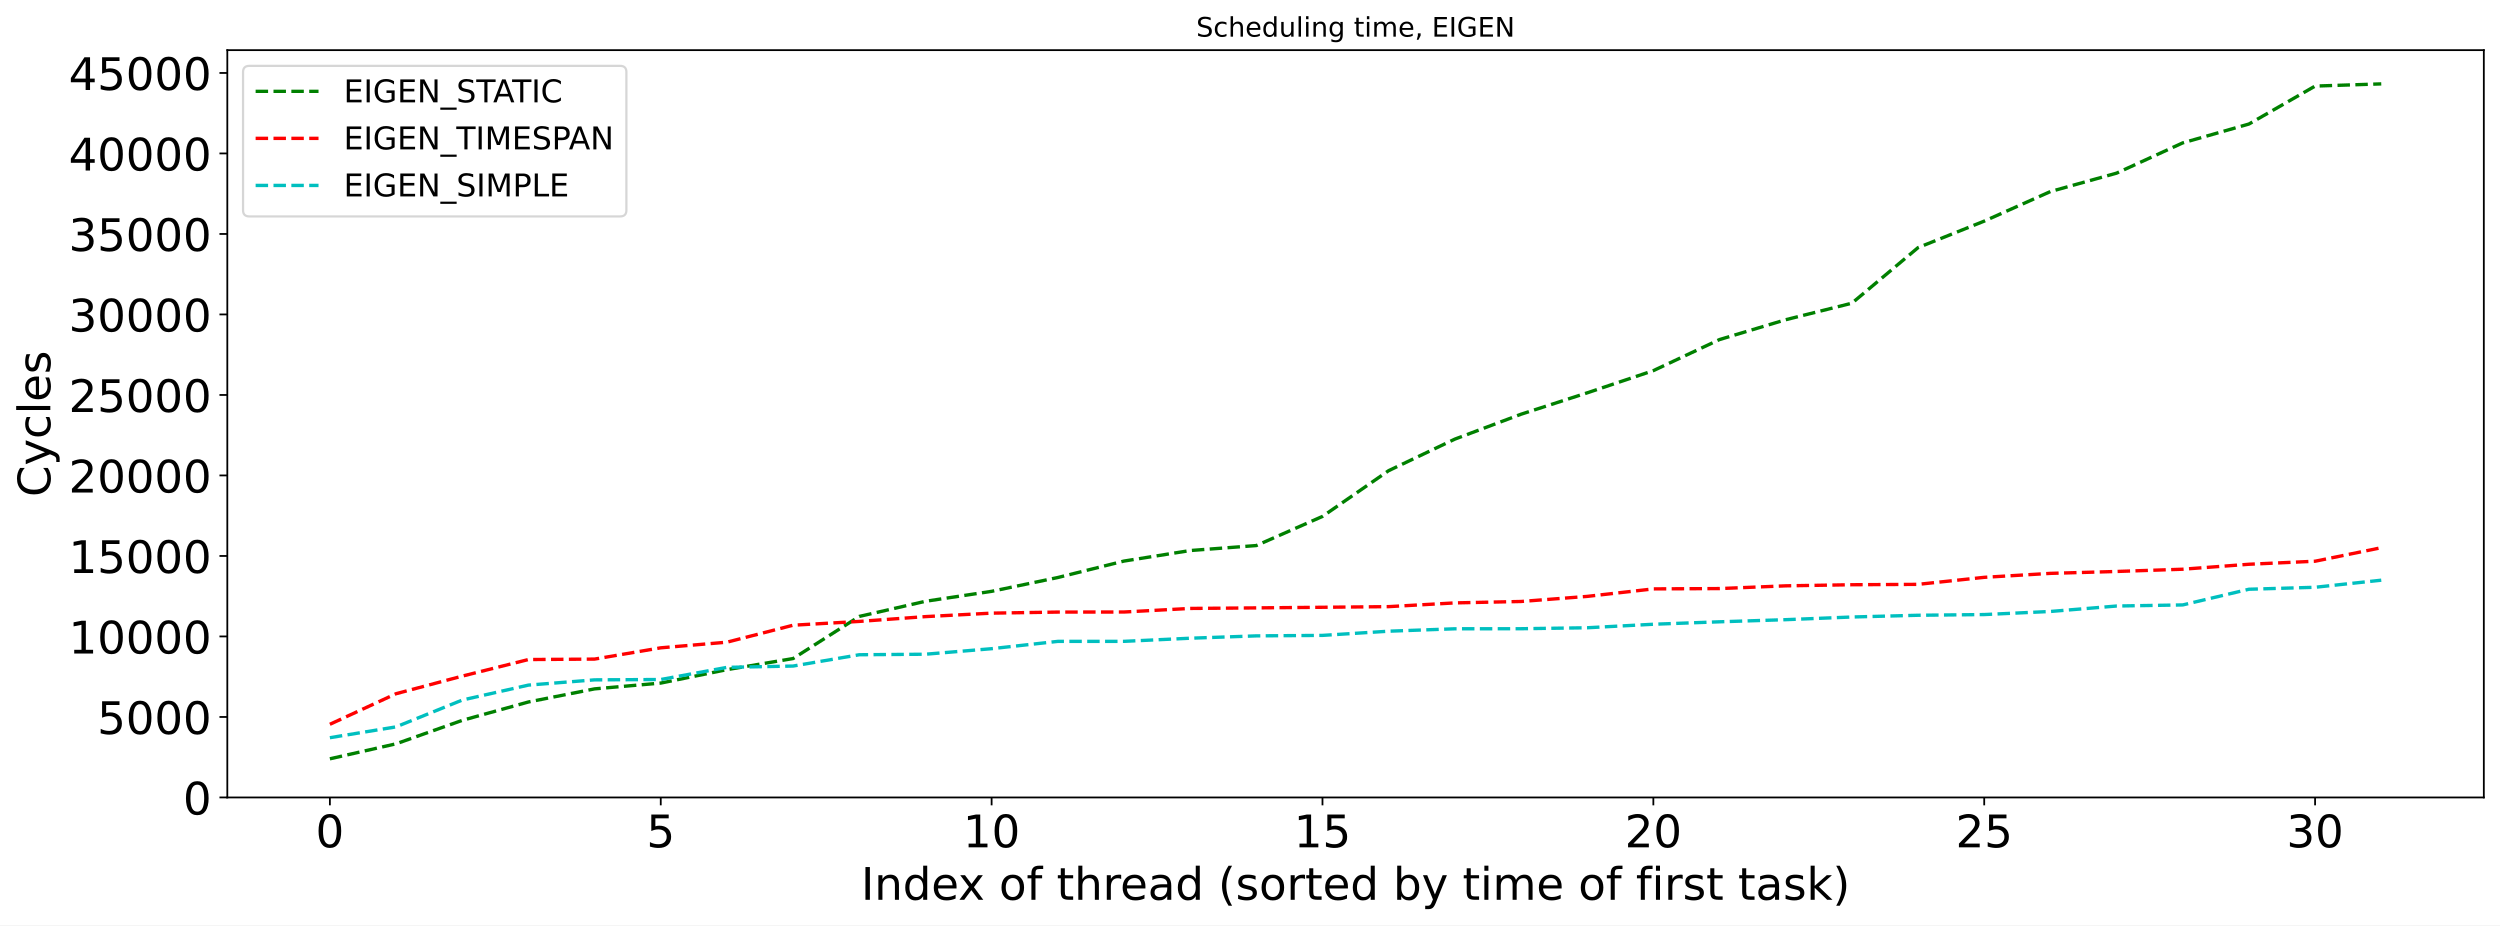
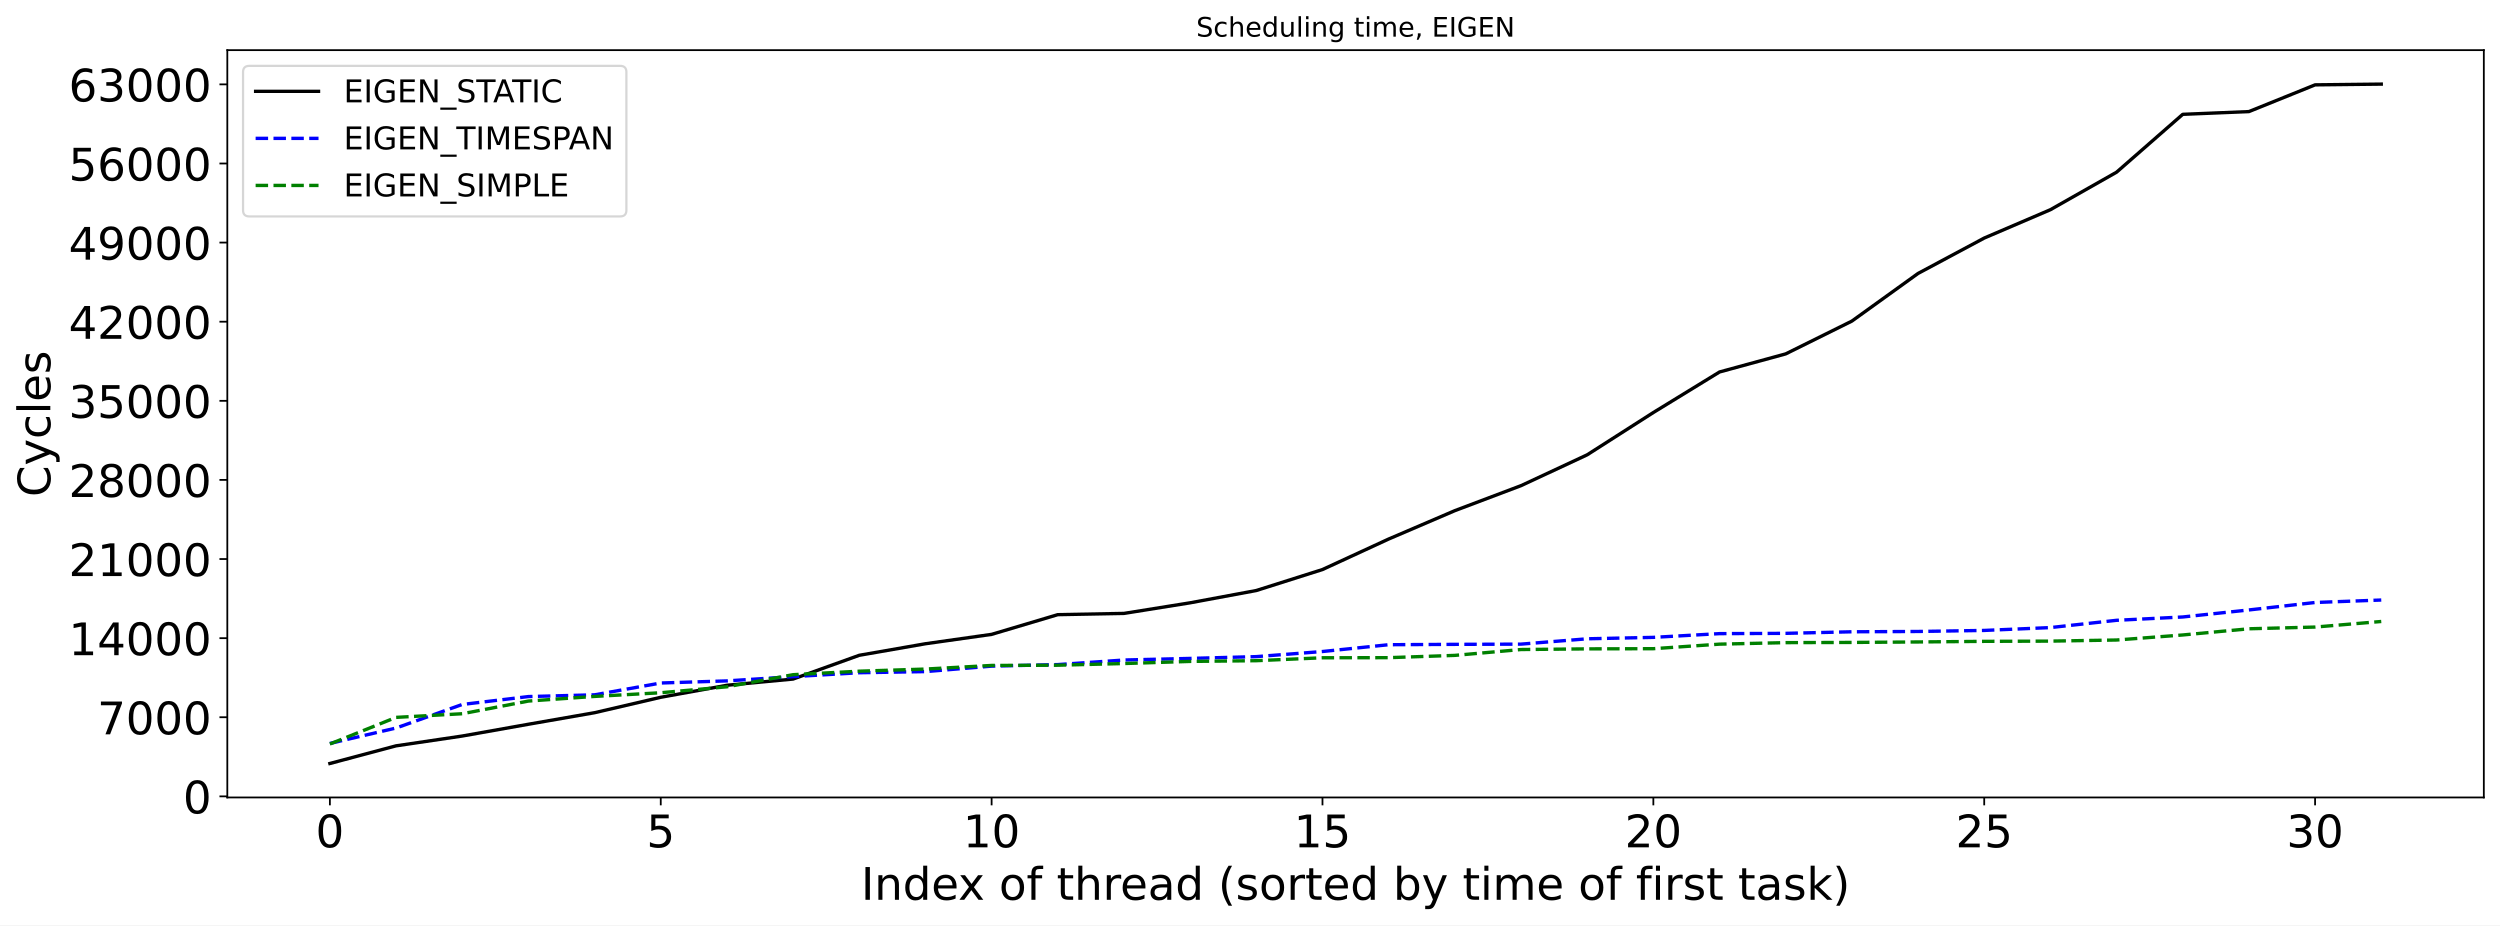
<svg xmlns="http://www.w3.org/2000/svg" xmlns:xlink="http://www.w3.org/1999/xlink" width="1112.781pt" height="411.871pt" viewBox="0 0 1112.781 411.871" version="1.1">
  <defs>
    <style type="text/css">*{stroke-linejoin: round; stroke-linecap: butt}</style>
  </defs>
  <g id="figure_1">
    <g id="patch_1">
      <path d="M 0 411.871  L 1112.781 411.871  L 1112.781 0  L 0 0  z " style="fill: #ffffff" />
    </g>
    <g id="axes_1">
      <g id="patch_2">
        <path d="M 101.181 354.958  L 1105.581 354.958  L 1105.581 22.318  L 101.181 22.318  z " style="fill: #ffffff" />
      </g>
      <g id="matplotlib.axis_1">
        <g id="xtick_1">
          <g id="line2d_1">
            <defs>
-               <path id="m1cb20c5e89" d="M 0 0  L 0 3.5  " style="stroke: #000000; stroke-width: 0.8" />
-             </defs>
-             <g>
-               <use xlink:href="#m1cb20c5e89" x="146.836" y="354.958" style="stroke: #000000; stroke-width: 0.8" />
+               <path id="ma295b938f8" d="M 0 0  L 0 3.5  " style="stroke: #000000; stroke-width: 0.8" />
+             </defs>
+             <g>
+               <use xlink:href="#ma295b938f8" x="146.836" y="354.958" style="stroke: #000000; stroke-width: 0.8" />
            </g>
          </g>
          <g id="text_1">
            <g transform="translate(140.4733 377.155) scale(0.2 -0.2)">
              <defs>
                <path id="DejaVuSans-30" d="M 2034 4250  Q 1547 4250 1301 3770  Q 1056 3291 1056 2328  Q 1056 1369 1301 889  Q 1547 409 2034 409  Q 2525 409 2770 889  Q 3016 1369 3016 2328  Q 3016 3291 2770 3770  Q 2525 4250 2034 4250  z M 2034 4750  Q 2819 4750 3233 4129  Q 3647 3509 3647 2328  Q 3647 1150 3233 529  Q 2819 -91 2034 -91  Q 1250 -91 836 529  Q 422 1150 422 2328  Q 422 3509 836 4129  Q 1250 4750 2034 4750  z " transform="scale(0.015625)" />
              </defs>
              <use xlink:href="#DejaVuSans-30" />
            </g>
          </g>
        </g>
        <g id="xtick_2">
          <g id="line2d_2">
            <g>
-               <use xlink:href="#m1cb20c5e89" x="294.109" y="354.958" style="stroke: #000000; stroke-width: 0.8" />
+               <use xlink:href="#ma295b938f8" x="294.109" y="354.958" style="stroke: #000000; stroke-width: 0.8" />
            </g>
          </g>
          <g id="text_2">
            <g transform="translate(287.746 377.155) scale(0.2 -0.2)">
              <defs>
                <path id="DejaVuSans-35" d="M 691 4666  L 3169 4666  L 3169 4134  L 1269 4134  L 1269 2991  Q 1406 3038 1543 3061  Q 1681 3084 1819 3084  Q 2600 3084 3056 2656  Q 3513 2228 3513 1497  Q 3513 744 3044 326  Q 2575 -91 1722 -91  Q 1428 -91 1123 -41  Q 819 9 494 109  L 494 744  Q 775 591 1075 516  Q 1375 441 1709 441  Q 2250 441 2565 725  Q 2881 1009 2881 1497  Q 2881 1984 2565 2268  Q 2250 2553 1709 2553  Q 1456 2553 1204 2497  Q 953 2441 691 2322  L 691 4666  z " transform="scale(0.015625)" />
              </defs>
              <use xlink:href="#DejaVuSans-35" />
            </g>
          </g>
        </g>
        <g id="xtick_3">
          <g id="line2d_3">
            <g>
-               <use xlink:href="#m1cb20c5e89" x="441.381" y="354.958" style="stroke: #000000; stroke-width: 0.8" />
+               <use xlink:href="#ma295b938f8" x="441.381" y="354.958" style="stroke: #000000; stroke-width: 0.8" />
            </g>
          </g>
          <g id="text_3">
            <g transform="translate(428.6562 377.155) scale(0.2 -0.2)">
              <defs>
                <path id="DejaVuSans-31" d="M 794 531  L 1825 531  L 1825 4091  L 703 3866  L 703 4441  L 1819 4666  L 2450 4666  L 2450 531  L 3481 531  L 3481 0  L 794 0  L 794 531  z " transform="scale(0.015625)" />
              </defs>
              <use xlink:href="#DejaVuSans-31" />
              <use xlink:href="#DejaVuSans-30" x="63.623" />
            </g>
          </g>
        </g>
        <g id="xtick_4">
          <g id="line2d_4">
            <g>
-               <use xlink:href="#m1cb20c5e89" x="588.654" y="354.958" style="stroke: #000000; stroke-width: 0.8" />
+               <use xlink:href="#ma295b938f8" x="588.654" y="354.958" style="stroke: #000000; stroke-width: 0.8" />
            </g>
          </g>
          <g id="text_4">
            <g transform="translate(575.929 377.155) scale(0.2 -0.2)">
              <use xlink:href="#DejaVuSans-31" />
              <use xlink:href="#DejaVuSans-35" x="63.623" />
            </g>
          </g>
        </g>
        <g id="xtick_5">
          <g id="line2d_5">
            <g>
-               <use xlink:href="#m1cb20c5e89" x="735.927" y="354.958" style="stroke: #000000; stroke-width: 0.8" />
+               <use xlink:href="#ma295b938f8" x="735.927" y="354.958" style="stroke: #000000; stroke-width: 0.8" />
            </g>
          </g>
          <g id="text_5">
            <g transform="translate(723.2017 377.155) scale(0.2 -0.2)">
              <defs>
                <path id="DejaVuSans-32" d="M 1228 531  L 3431 531  L 3431 0  L 469 0  L 469 531  Q 828 903 1448 1529  Q 2069 2156 2228 2338  Q 2531 2678 2651 2914  Q 2772 3150 2772 3378  Q 2772 3750 2511 3984  Q 2250 4219 1831 4219  Q 1534 4219 1204 4116  Q 875 4013 500 3803  L 500 4441  Q 881 4594 1212 4672  Q 1544 4750 1819 4750  Q 2544 4750 2975 4387  Q 3406 4025 3406 3419  Q 3406 3131 3298 2873  Q 3191 2616 2906 2266  Q 2828 2175 2409 1742  Q 1991 1309 1228 531  z " transform="scale(0.015625)" />
              </defs>
              <use xlink:href="#DejaVuSans-32" />
              <use xlink:href="#DejaVuSans-30" x="63.623" />
            </g>
          </g>
        </g>
        <g id="xtick_6">
          <g id="line2d_6">
            <g>
-               <use xlink:href="#m1cb20c5e89" x="883.199" y="354.958" style="stroke: #000000; stroke-width: 0.8" />
+               <use xlink:href="#ma295b938f8" x="883.199" y="354.958" style="stroke: #000000; stroke-width: 0.8" />
            </g>
          </g>
          <g id="text_6">
            <g transform="translate(870.4744 377.155) scale(0.2 -0.2)">
              <use xlink:href="#DejaVuSans-32" />
              <use xlink:href="#DejaVuSans-35" x="63.623" />
            </g>
          </g>
        </g>
        <g id="xtick_7">
          <g id="line2d_7">
            <g>
-               <use xlink:href="#m1cb20c5e89" x="1030.472" y="354.958" style="stroke: #000000; stroke-width: 0.8" />
+               <use xlink:href="#ma295b938f8" x="1030.472" y="354.958" style="stroke: #000000; stroke-width: 0.8" />
            </g>
          </g>
          <g id="text_7">
            <g transform="translate(1017.747 377.155) scale(0.2 -0.2)">
              <defs>
                <path id="DejaVuSans-33" d="M 2597 2516  Q 3050 2419 3304 2112  Q 3559 1806 3559 1356  Q 3559 666 3084 287  Q 2609 -91 1734 -91  Q 1441 -91 1130 -33  Q 819 25 488 141  L 488 750  Q 750 597 1062 519  Q 1375 441 1716 441  Q 2309 441 2620 675  Q 2931 909 2931 1356  Q 2931 1769 2642 2001  Q 2353 2234 1838 2234  L 1294 2234  L 1294 2753  L 1863 2753  Q 2328 2753 2575 2939  Q 2822 3125 2822 3475  Q 2822 3834 2567 4026  Q 2313 4219 1838 4219  Q 1578 4219 1281 4162  Q 984 4106 628 3988  L 628 4550  Q 988 4650 1302 4700  Q 1616 4750 1894 4750  Q 2613 4750 3031 4423  Q 3450 4097 3450 3541  Q 3450 3153 3228 2886  Q 3006 2619 2597 2516  z " transform="scale(0.015625)" />
              </defs>
              <use xlink:href="#DejaVuSans-33" />
              <use xlink:href="#DejaVuSans-30" x="63.623" />
            </g>
          </g>
        </g>
        <g id="text_8">
          <g transform="translate(383.2609 400.5113) scale(0.2 -0.2)">
            <defs>
              <path id="DejaVuSans-49" d="M 628 4666  L 1259 4666  L 1259 0  L 628 0  L 628 4666  z " transform="scale(0.015625)" />
              <path id="DejaVuSans-6e" d="M 3513 2113  L 3513 0  L 2938 0  L 2938 2094  Q 2938 2591 2744 2837  Q 2550 3084 2163 3084  Q 1697 3084 1428 2787  Q 1159 2491 1159 1978  L 1159 0  L 581 0  L 581 3500  L 1159 3500  L 1159 2956  Q 1366 3272 1645 3428  Q 1925 3584 2291 3584  Q 2894 3584 3203 3211  Q 3513 2838 3513 2113  z " transform="scale(0.015625)" />
              <path id="DejaVuSans-64" d="M 2906 2969  L 2906 4863  L 3481 4863  L 3481 0  L 2906 0  L 2906 525  Q 2725 213 2448 61  Q 2172 -91 1784 -91  Q 1150 -91 751 415  Q 353 922 353 1747  Q 353 2572 751 3078  Q 1150 3584 1784 3584  Q 2172 3584 2448 3432  Q 2725 3281 2906 2969  z M 947 1747  Q 947 1113 1208 752  Q 1469 391 1925 391  Q 2381 391 2643 752  Q 2906 1113 2906 1747  Q 2906 2381 2643 2742  Q 2381 3103 1925 3103  Q 1469 3103 1208 2742  Q 947 2381 947 1747  z " transform="scale(0.015625)" />
              <path id="DejaVuSans-65" d="M 3597 1894  L 3597 1613  L 953 1613  Q 991 1019 1311 708  Q 1631 397 2203 397  Q 2534 397 2845 478  Q 3156 559 3463 722  L 3463 178  Q 3153 47 2828 -22  Q 2503 -91 2169 -91  Q 1331 -91 842 396  Q 353 884 353 1716  Q 353 2575 817 3079  Q 1281 3584 2069 3584  Q 2775 3584 3186 3129  Q 3597 2675 3597 1894  z M 3022 2063  Q 3016 2534 2758 2815  Q 2500 3097 2075 3097  Q 1594 3097 1305 2825  Q 1016 2553 972 2059  L 3022 2063  z " transform="scale(0.015625)" />
              <path id="DejaVuSans-78" d="M 3513 3500  L 2247 1797  L 3578 0  L 2900 0  L 1881 1375  L 863 0  L 184 0  L 1544 1831  L 300 3500  L 978 3500  L 1906 2253  L 2834 3500  L 3513 3500  z " transform="scale(0.015625)" />
              <path id="DejaVuSans-20" transform="scale(0.015625)" />
              <path id="DejaVuSans-6f" d="M 1959 3097  Q 1497 3097 1228 2736  Q 959 2375 959 1747  Q 959 1119 1226 758  Q 1494 397 1959 397  Q 2419 397 2687 759  Q 2956 1122 2956 1747  Q 2956 2369 2687 2733  Q 2419 3097 1959 3097  z M 1959 3584  Q 2709 3584 3137 3096  Q 3566 2609 3566 1747  Q 3566 888 3137 398  Q 2709 -91 1959 -91  Q 1206 -91 779 398  Q 353 888 353 1747  Q 353 2609 779 3096  Q 1206 3584 1959 3584  z " transform="scale(0.015625)" />
              <path id="DejaVuSans-66" d="M 2375 4863  L 2375 4384  L 1825 4384  Q 1516 4384 1395 4259  Q 1275 4134 1275 3809  L 1275 3500  L 2222 3500  L 2222 3053  L 1275 3053  L 1275 0  L 697 0  L 697 3053  L 147 3053  L 147 3500  L 697 3500  L 697 3744  Q 697 4328 969 4595  Q 1241 4863 1831 4863  L 2375 4863  z " transform="scale(0.015625)" />
              <path id="DejaVuSans-74" d="M 1172 4494  L 1172 3500  L 2356 3500  L 2356 3053  L 1172 3053  L 1172 1153  Q 1172 725 1289 603  Q 1406 481 1766 481  L 2356 481  L 2356 0  L 1766 0  Q 1100 0 847 248  Q 594 497 594 1153  L 594 3053  L 172 3053  L 172 3500  L 594 3500  L 594 4494  L 1172 4494  z " transform="scale(0.015625)" />
              <path id="DejaVuSans-68" d="M 3513 2113  L 3513 0  L 2938 0  L 2938 2094  Q 2938 2591 2744 2837  Q 2550 3084 2163 3084  Q 1697 3084 1428 2787  Q 1159 2491 1159 1978  L 1159 0  L 581 0  L 581 4863  L 1159 4863  L 1159 2956  Q 1366 3272 1645 3428  Q 1925 3584 2291 3584  Q 2894 3584 3203 3211  Q 3513 2838 3513 2113  z " transform="scale(0.015625)" />
              <path id="DejaVuSans-72" d="M 2631 2963  Q 2534 3019 2420 3045  Q 2306 3072 2169 3072  Q 1681 3072 1420 2755  Q 1159 2438 1159 1844  L 1159 0  L 581 0  L 581 3500  L 1159 3500  L 1159 2956  Q 1341 3275 1631 3429  Q 1922 3584 2338 3584  Q 2397 3584 2469 3576  Q 2541 3569 2628 3553  L 2631 2963  z " transform="scale(0.015625)" />
              <path id="DejaVuSans-61" d="M 2194 1759  Q 1497 1759 1228 1600  Q 959 1441 959 1056  Q 959 750 1161 570  Q 1363 391 1709 391  Q 2188 391 2477 730  Q 2766 1069 2766 1631  L 2766 1759  L 2194 1759  z M 3341 1997  L 3341 0  L 2766 0  L 2766 531  Q 2569 213 2275 61  Q 1981 -91 1556 -91  Q 1019 -91 701 211  Q 384 513 384 1019  Q 384 1609 779 1909  Q 1175 2209 1959 2209  L 2766 2209  L 2766 2266  Q 2766 2663 2505 2880  Q 2244 3097 1772 3097  Q 1472 3097 1187 3025  Q 903 2953 641 2809  L 641 3341  Q 956 3463 1253 3523  Q 1550 3584 1831 3584  Q 2591 3584 2966 3190  Q 3341 2797 3341 1997  z " transform="scale(0.015625)" />
              <path id="DejaVuSans-28" d="M 1984 4856  Q 1566 4138 1362 3434  Q 1159 2731 1159 2009  Q 1159 1288 1364 580  Q 1569 -128 1984 -844  L 1484 -844  Q 1016 -109 783 600  Q 550 1309 550 2009  Q 550 2706 781 3412  Q 1013 4119 1484 4856  L 1984 4856  z " transform="scale(0.015625)" />
              <path id="DejaVuSans-73" d="M 2834 3397  L 2834 2853  Q 2591 2978 2328 3040  Q 2066 3103 1784 3103  Q 1356 3103 1142 2972  Q 928 2841 928 2578  Q 928 2378 1081 2264  Q 1234 2150 1697 2047  L 1894 2003  Q 2506 1872 2764 1633  Q 3022 1394 3022 966  Q 3022 478 2636 193  Q 2250 -91 1575 -91  Q 1294 -91 989 -36  Q 684 19 347 128  L 347 722  Q 666 556 975 473  Q 1284 391 1588 391  Q 1994 391 2212 530  Q 2431 669 2431 922  Q 2431 1156 2273 1281  Q 2116 1406 1581 1522  L 1381 1569  Q 847 1681 609 1914  Q 372 2147 372 2553  Q 372 3047 722 3315  Q 1072 3584 1716 3584  Q 2034 3584 2315 3537  Q 2597 3491 2834 3397  z " transform="scale(0.015625)" />
              <path id="DejaVuSans-62" d="M 3116 1747  Q 3116 2381 2855 2742  Q 2594 3103 2138 3103  Q 1681 3103 1420 2742  Q 1159 2381 1159 1747  Q 1159 1113 1420 752  Q 1681 391 2138 391  Q 2594 391 2855 752  Q 3116 1113 3116 1747  z M 1159 2969  Q 1341 3281 1617 3432  Q 1894 3584 2278 3584  Q 2916 3584 3314 3078  Q 3713 2572 3713 1747  Q 3713 922 3314 415  Q 2916 -91 2278 -91  Q 1894 -91 1617 61  Q 1341 213 1159 525  L 1159 0  L 581 0  L 581 4863  L 1159 4863  L 1159 2969  z " transform="scale(0.015625)" />
              <path id="DejaVuSans-79" d="M 2059 -325  Q 1816 -950 1584 -1140  Q 1353 -1331 966 -1331  L 506 -1331  L 506 -850  L 844 -850  Q 1081 -850 1212 -737  Q 1344 -625 1503 -206  L 1606 56  L 191 3500  L 800 3500  L 1894 763  L 2988 3500  L 3597 3500  L 2059 -325  z " transform="scale(0.015625)" />
              <path id="DejaVuSans-69" d="M 603 3500  L 1178 3500  L 1178 0  L 603 0  L 603 3500  z M 603 4863  L 1178 4863  L 1178 4134  L 603 4134  L 603 4863  z " transform="scale(0.015625)" />
              <path id="DejaVuSans-6d" d="M 3328 2828  Q 3544 3216 3844 3400  Q 4144 3584 4550 3584  Q 5097 3584 5394 3201  Q 5691 2819 5691 2113  L 5691 0  L 5113 0  L 5113 2094  Q 5113 2597 4934 2840  Q 4756 3084 4391 3084  Q 3944 3084 3684 2787  Q 3425 2491 3425 1978  L 3425 0  L 2847 0  L 2847 2094  Q 2847 2600 2669 2842  Q 2491 3084 2119 3084  Q 1678 3084 1418 2786  Q 1159 2488 1159 1978  L 1159 0  L 581 0  L 581 3500  L 1159 3500  L 1159 2956  Q 1356 3278 1631 3431  Q 1906 3584 2284 3584  Q 2666 3584 2933 3390  Q 3200 3197 3328 2828  z " transform="scale(0.015625)" />
              <path id="DejaVuSans-6b" d="M 581 4863  L 1159 4863  L 1159 1991  L 2875 3500  L 3609 3500  L 1753 1863  L 3688 0  L 2938 0  L 1159 1709  L 1159 0  L 581 0  L 581 4863  z " transform="scale(0.015625)" />
              <path id="DejaVuSans-29" d="M 513 4856  L 1013 4856  Q 1481 4119 1714 3412  Q 1947 2706 1947 2009  Q 1947 1309 1714 600  Q 1481 -109 1013 -844  L 513 -844  Q 928 -128 1133 580  Q 1338 1288 1338 2009  Q 1338 2731 1133 3434  Q 928 4138 513 4856  z " transform="scale(0.015625)" />
            </defs>
            <use xlink:href="#DejaVuSans-49" />
            <use xlink:href="#DejaVuSans-6e" x="29.492" />
            <use xlink:href="#DejaVuSans-64" x="92.871" />
            <use xlink:href="#DejaVuSans-65" x="156.348" />
            <use xlink:href="#DejaVuSans-78" x="216.121" />
            <use xlink:href="#DejaVuSans-20" x="275.301" />
            <use xlink:href="#DejaVuSans-6f" x="307.088" />
            <use xlink:href="#DejaVuSans-66" x="368.27" />
            <use xlink:href="#DejaVuSans-20" x="403.475" />
            <use xlink:href="#DejaVuSans-74" x="435.262" />
            <use xlink:href="#DejaVuSans-68" x="474.471" />
            <use xlink:href="#DejaVuSans-72" x="537.85" />
            <use xlink:href="#DejaVuSans-65" x="576.713" />
            <use xlink:href="#DejaVuSans-61" x="638.236" />
            <use xlink:href="#DejaVuSans-64" x="699.516" />
            <use xlink:href="#DejaVuSans-20" x="762.992" />
            <use xlink:href="#DejaVuSans-28" x="794.779" />
            <use xlink:href="#DejaVuSans-73" x="833.793" />
            <use xlink:href="#DejaVuSans-6f" x="885.893" />
            <use xlink:href="#DejaVuSans-72" x="947.074" />
            <use xlink:href="#DejaVuSans-74" x="988.188" />
            <use xlink:href="#DejaVuSans-65" x="1027.396" />
            <use xlink:href="#DejaVuSans-64" x="1088.92" />
            <use xlink:href="#DejaVuSans-20" x="1152.396" />
            <use xlink:href="#DejaVuSans-62" x="1184.184" />
            <use xlink:href="#DejaVuSans-79" x="1247.66" />
            <use xlink:href="#DejaVuSans-20" x="1306.84" />
            <use xlink:href="#DejaVuSans-74" x="1338.627" />
            <use xlink:href="#DejaVuSans-69" x="1377.836" />
            <use xlink:href="#DejaVuSans-6d" x="1405.619" />
            <use xlink:href="#DejaVuSans-65" x="1503.031" />
            <use xlink:href="#DejaVuSans-20" x="1564.555" />
            <use xlink:href="#DejaVuSans-6f" x="1596.342" />
            <use xlink:href="#DejaVuSans-66" x="1657.523" />
            <use xlink:href="#DejaVuSans-20" x="1692.729" />
            <use xlink:href="#DejaVuSans-66" x="1724.516" />
            <use xlink:href="#DejaVuSans-69" x="1759.721" />
            <use xlink:href="#DejaVuSans-72" x="1787.504" />
            <use xlink:href="#DejaVuSans-73" x="1828.617" />
            <use xlink:href="#DejaVuSans-74" x="1880.717" />
            <use xlink:href="#DejaVuSans-20" x="1919.926" />
            <use xlink:href="#DejaVuSans-74" x="1951.713" />
            <use xlink:href="#DejaVuSans-61" x="1990.922" />
            <use xlink:href="#DejaVuSans-73" x="2052.201" />
            <use xlink:href="#DejaVuSans-6b" x="2104.301" />
            <use xlink:href="#DejaVuSans-29" x="2162.211" />
          </g>
        </g>
      </g>
      <g id="matplotlib.axis_2">
        <g id="ytick_1">
          <g id="line2d_8">
            <defs>
-               <path id="mf0a713c112" d="M 0 0  L -3.5 0  " style="stroke: #000000; stroke-width: 0.8" />
-             </defs>
-             <g>
-               <use xlink:href="#mf0a713c112" x="101.181" y="354.958" style="stroke: #000000; stroke-width: 0.8" />
+               <path id="ma6174affb5" d="M 0 0  L -3.5 0  " style="stroke: #000000; stroke-width: 0.8" />
+             </defs>
+             <g>
+               <use xlink:href="#ma6174affb5" x="101.181" y="354.466" style="stroke: #000000; stroke-width: 0.8" />
            </g>
          </g>
          <g id="text_9">
-             <g transform="translate(81.45625 362.5566) scale(0.2 -0.2)">
+             <g transform="translate(81.45625 362.0646) scale(0.2 -0.2)">
              <use xlink:href="#DejaVuSans-30" />
            </g>
          </g>
        </g>
        <g id="ytick_2">
          <g id="line2d_9">
            <g>
-               <use xlink:href="#mf0a713c112" x="101.181" y="319.126" style="stroke: #000000; stroke-width: 0.8" />
+               <use xlink:href="#ma6174affb5" x="101.181" y="319.254" style="stroke: #000000; stroke-width: 0.8" />
            </g>
          </g>
          <g id="text_10">
-             <g transform="translate(43.28125 326.7241) scale(0.2 -0.2)">
-               <use xlink:href="#DejaVuSans-35" />
+             <g transform="translate(43.28125 326.8527) scale(0.2 -0.2)">
+               <defs>
+                 <path id="DejaVuSans-37" d="M 525 4666  L 3525 4666  L 3525 4397  L 1831 0  L 1172 0  L 2766 4134  L 525 4134  L 525 4666  z " transform="scale(0.015625)" />
+               </defs>
+               <use xlink:href="#DejaVuSans-37" />
              <use xlink:href="#DejaVuSans-30" x="63.623" />
              <use xlink:href="#DejaVuSans-30" x="127.246" />
              <use xlink:href="#DejaVuSans-30" x="190.869" />
            </g>
          </g>
        </g>
        <g id="ytick_3">
          <g id="line2d_10">
            <g>
-               <use xlink:href="#mf0a713c112" x="101.181" y="283.293" style="stroke: #000000; stroke-width: 0.8" />
+               <use xlink:href="#ma6174affb5" x="101.181" y="284.042" style="stroke: #000000; stroke-width: 0.8" />
            </g>
          </g>
          <g id="text_11">
-             <g transform="translate(30.55625 290.8916) scale(0.2 -0.2)">
+             <g transform="translate(30.55625 291.6408) scale(0.2 -0.2)">
+               <defs>
+                 <path id="DejaVuSans-34" d="M 2419 4116  L 825 1625  L 2419 1625  L 2419 4116  z M 2253 4666  L 3047 4666  L 3047 1625  L 3713 1625  L 3713 1100  L 3047 1100  L 3047 0  L 2419 0  L 2419 1100  L 313 1100  L 313 1709  L 2253 4666  z " transform="scale(0.015625)" />
+               </defs>
              <use xlink:href="#DejaVuSans-31" />
-               <use xlink:href="#DejaVuSans-30" x="63.623" />
+               <use xlink:href="#DejaVuSans-34" x="63.623" />
              <use xlink:href="#DejaVuSans-30" x="127.246" />
              <use xlink:href="#DejaVuSans-30" x="190.869" />
              <use xlink:href="#DejaVuSans-30" x="254.492" />
            </g>
          </g>
        </g>
        <g id="ytick_4">
          <g id="line2d_11">
            <g>
-               <use xlink:href="#mf0a713c112" x="101.181" y="247.461" style="stroke: #000000; stroke-width: 0.8" />
+               <use xlink:href="#ma6174affb5" x="101.181" y="248.83" style="stroke: #000000; stroke-width: 0.8" />
            </g>
          </g>
          <g id="text_12">
-             <g transform="translate(30.55625 255.0591) scale(0.2 -0.2)">
-               <use xlink:href="#DejaVuSans-31" />
-               <use xlink:href="#DejaVuSans-35" x="63.623" />
+             <g transform="translate(30.55625 256.4288) scale(0.2 -0.2)">
+               <use xlink:href="#DejaVuSans-32" />
+               <use xlink:href="#DejaVuSans-31" x="63.623" />
              <use xlink:href="#DejaVuSans-30" x="127.246" />
              <use xlink:href="#DejaVuSans-30" x="190.869" />
              <use xlink:href="#DejaVuSans-30" x="254.492" />
            </g>
          </g>
        </g>
        <g id="ytick_5">
          <g id="line2d_12">
            <g>
-               <use xlink:href="#mf0a713c112" x="101.181" y="211.628" style="stroke: #000000; stroke-width: 0.8" />
+               <use xlink:href="#ma6174affb5" x="101.181" y="213.618" style="stroke: #000000; stroke-width: 0.8" />
            </g>
          </g>
          <g id="text_13">
-             <g transform="translate(30.55625 219.2267) scale(0.2 -0.2)">
+             <g transform="translate(30.55625 221.2169) scale(0.2 -0.2)">
+               <defs>
+                 <path id="DejaVuSans-38" d="M 2034 2216  Q 1584 2216 1326 1975  Q 1069 1734 1069 1313  Q 1069 891 1326 650  Q 1584 409 2034 409  Q 2484 409 2743 651  Q 3003 894 3003 1313  Q 3003 1734 2745 1975  Q 2488 2216 2034 2216  z M 1403 2484  Q 997 2584 770 2862  Q 544 3141 544 3541  Q 544 4100 942 4425  Q 1341 4750 2034 4750  Q 2731 4750 3128 4425  Q 3525 4100 3525 3541  Q 3525 3141 3298 2862  Q 3072 2584 2669 2484  Q 3125 2378 3379 2068  Q 3634 1759 3634 1313  Q 3634 634 3220 271  Q 2806 -91 2034 -91  Q 1263 -91 848 271  Q 434 634 434 1313  Q 434 1759 690 2068  Q 947 2378 1403 2484  z M 1172 3481  Q 1172 3119 1398 2916  Q 1625 2713 2034 2713  Q 2441 2713 2670 2916  Q 2900 3119 2900 3481  Q 2900 3844 2670 4047  Q 2441 4250 2034 4250  Q 1625 4250 1398 4047  Q 1172 3844 1172 3481  z " transform="scale(0.015625)" />
+               </defs>
              <use xlink:href="#DejaVuSans-32" />
-               <use xlink:href="#DejaVuSans-30" x="63.623" />
+               <use xlink:href="#DejaVuSans-38" x="63.623" />
              <use xlink:href="#DejaVuSans-30" x="127.246" />
              <use xlink:href="#DejaVuSans-30" x="190.869" />
              <use xlink:href="#DejaVuSans-30" x="254.492" />
            </g>
          </g>
        </g>
        <g id="ytick_6">
          <g id="line2d_13">
            <g>
-               <use xlink:href="#mf0a713c112" x="101.181" y="175.796" style="stroke: #000000; stroke-width: 0.8" />
+               <use xlink:href="#ma6174affb5" x="101.181" y="178.407" style="stroke: #000000; stroke-width: 0.8" />
            </g>
          </g>
          <g id="text_14">
-             <g transform="translate(30.55625 183.3942) scale(0.2 -0.2)">
-               <use xlink:href="#DejaVuSans-32" />
+             <g transform="translate(30.55625 186.005) scale(0.2 -0.2)">
+               <use xlink:href="#DejaVuSans-33" />
              <use xlink:href="#DejaVuSans-35" x="63.623" />
              <use xlink:href="#DejaVuSans-30" x="127.246" />
              <use xlink:href="#DejaVuSans-30" x="190.869" />
              <use xlink:href="#DejaVuSans-30" x="254.492" />
            </g>
          </g>
        </g>
        <g id="ytick_7">
          <g id="line2d_14">
            <g>
-               <use xlink:href="#mf0a713c112" x="101.181" y="139.963" style="stroke: #000000; stroke-width: 0.8" />
+               <use xlink:href="#ma6174affb5" x="101.181" y="143.195" style="stroke: #000000; stroke-width: 0.8" />
            </g>
          </g>
          <g id="text_15">
-             <g transform="translate(30.55625 147.5617) scale(0.2 -0.2)">
-               <use xlink:href="#DejaVuSans-33" />
-               <use xlink:href="#DejaVuSans-30" x="63.623" />
+             <g transform="translate(30.55625 150.7931) scale(0.2 -0.2)">
+               <use xlink:href="#DejaVuSans-34" />
+               <use xlink:href="#DejaVuSans-32" x="63.623" />
              <use xlink:href="#DejaVuSans-30" x="127.246" />
              <use xlink:href="#DejaVuSans-30" x="190.869" />
              <use xlink:href="#DejaVuSans-30" x="254.492" />
            </g>
          </g>
        </g>
        <g id="ytick_8">
          <g id="line2d_15">
            <g>
-               <use xlink:href="#mf0a713c112" x="101.181" y="104.131" style="stroke: #000000; stroke-width: 0.8" />
+               <use xlink:href="#ma6174affb5" x="101.181" y="107.983" style="stroke: #000000; stroke-width: 0.8" />
            </g>
          </g>
          <g id="text_16">
-             <g transform="translate(30.55625 111.7293) scale(0.2 -0.2)">
-               <use xlink:href="#DejaVuSans-33" />
-               <use xlink:href="#DejaVuSans-35" x="63.623" />
+             <g transform="translate(30.55625 115.5811) scale(0.2 -0.2)">
+               <defs>
+                 <path id="DejaVuSans-39" d="M 703 97  L 703 672  Q 941 559 1184 500  Q 1428 441 1663 441  Q 2288 441 2617 861  Q 2947 1281 2994 2138  Q 2813 1869 2534 1725  Q 2256 1581 1919 1581  Q 1219 1581 811 2004  Q 403 2428 403 3163  Q 403 3881 828 4315  Q 1253 4750 1959 4750  Q 2769 4750 3195 4129  Q 3622 3509 3622 2328  Q 3622 1225 3098 567  Q 2575 -91 1691 -91  Q 1453 -91 1209 -44  Q 966 3 703 97  z M 1959 2075  Q 2384 2075 2632 2365  Q 2881 2656 2881 3163  Q 2881 3666 2632 3958  Q 2384 4250 1959 4250  Q 1534 4250 1286 3958  Q 1038 3666 1038 3163  Q 1038 2656 1286 2365  Q 1534 2075 1959 2075  z " transform="scale(0.015625)" />
+               </defs>
+               <use xlink:href="#DejaVuSans-34" />
+               <use xlink:href="#DejaVuSans-39" x="63.623" />
              <use xlink:href="#DejaVuSans-30" x="127.246" />
              <use xlink:href="#DejaVuSans-30" x="190.869" />
              <use xlink:href="#DejaVuSans-30" x="254.492" />
            </g>
          </g>
        </g>
        <g id="ytick_9">
          <g id="line2d_16">
            <g>
-               <use xlink:href="#mf0a713c112" x="101.181" y="68.298" style="stroke: #000000; stroke-width: 0.8" />
+               <use xlink:href="#ma6174affb5" x="101.181" y="72.771" style="stroke: #000000; stroke-width: 0.8" />
            </g>
          </g>
          <g id="text_17">
-             <g transform="translate(30.55625 75.89679) scale(0.2 -0.2)">
-               <defs>
-                 <path id="DejaVuSans-34" d="M 2419 4116  L 825 1625  L 2419 1625  L 2419 4116  z M 2253 4666  L 3047 4666  L 3047 1625  L 3713 1625  L 3713 1100  L 3047 1100  L 3047 0  L 2419 0  L 2419 1100  L 313 1100  L 313 1709  L 2253 4666  z " transform="scale(0.015625)" />
-               </defs>
-               <use xlink:href="#DejaVuSans-34" />
-               <use xlink:href="#DejaVuSans-30" x="63.623" />
+             <g transform="translate(30.55625 80.36921) scale(0.2 -0.2)">
+               <defs>
+                 <path id="DejaVuSans-36" d="M 2113 2584  Q 1688 2584 1439 2293  Q 1191 2003 1191 1497  Q 1191 994 1439 701  Q 1688 409 2113 409  Q 2538 409 2786 701  Q 3034 994 3034 1497  Q 3034 2003 2786 2293  Q 2538 2584 2113 2584  z M 3366 4563  L 3366 3988  Q 3128 4100 2886 4159  Q 2644 4219 2406 4219  Q 1781 4219 1451 3797  Q 1122 3375 1075 2522  Q 1259 2794 1537 2939  Q 1816 3084 2150 3084  Q 2853 3084 3261 2657  Q 3669 2231 3669 1497  Q 3669 778 3244 343  Q 2819 -91 2113 -91  Q 1303 -91 875 529  Q 447 1150 447 2328  Q 447 3434 972 4092  Q 1497 4750 2381 4750  Q 2619 4750 2861 4703  Q 3103 4656 3366 4563  z " transform="scale(0.015625)" />
+               </defs>
+               <use xlink:href="#DejaVuSans-35" />
+               <use xlink:href="#DejaVuSans-36" x="63.623" />
              <use xlink:href="#DejaVuSans-30" x="127.246" />
              <use xlink:href="#DejaVuSans-30" x="190.869" />
              <use xlink:href="#DejaVuSans-30" x="254.492" />
            </g>
          </g>
        </g>
        <g id="ytick_10">
          <g id="line2d_17">
            <g>
-               <use xlink:href="#mf0a713c112" x="101.181" y="32.466" style="stroke: #000000; stroke-width: 0.8" />
+               <use xlink:href="#ma6174affb5" x="101.181" y="37.559" style="stroke: #000000; stroke-width: 0.8" />
            </g>
          </g>
          <g id="text_18">
-             <g transform="translate(30.55625 40.06432) scale(0.2 -0.2)">
-               <use xlink:href="#DejaVuSans-34" />
-               <use xlink:href="#DejaVuSans-35" x="63.623" />
+             <g transform="translate(30.55625 45.15729) scale(0.2 -0.2)">
+               <use xlink:href="#DejaVuSans-36" />
+               <use xlink:href="#DejaVuSans-33" x="63.623" />
              <use xlink:href="#DejaVuSans-30" x="127.246" />
              <use xlink:href="#DejaVuSans-30" x="190.869" />
              <use xlink:href="#DejaVuSans-30" x="254.492" />
            </g>
          </g>
        </g>
        <g id="text_19">
          <g transform="translate(22.39688 221.1788) rotate(-90) scale(0.2 -0.2)">
            <defs>
              <path id="DejaVuSans-43" d="M 4122 4306  L 4122 3641  Q 3803 3938 3442 4084  Q 3081 4231 2675 4231  Q 1875 4231 1450 3742  Q 1025 3253 1025 2328  Q 1025 1406 1450 917  Q 1875 428 2675 428  Q 3081 428 3442 575  Q 3803 722 4122 1019  L 4122 359  Q 3791 134 3420 21  Q 3050 -91 2638 -91  Q 1578 -91 968 557  Q 359 1206 359 2328  Q 359 3453 968 4101  Q 1578 4750 2638 4750  Q 3056 4750 3426 4639  Q 3797 4528 4122 4306  z " transform="scale(0.015625)" />
              <path id="DejaVuSans-63" d="M 3122 3366  L 3122 2828  Q 2878 2963 2633 3030  Q 2388 3097 2138 3097  Q 1578 3097 1268 2742  Q 959 2388 959 1747  Q 959 1106 1268 751  Q 1578 397 2138 397  Q 2388 397 2633 464  Q 2878 531 3122 666  L 3122 134  Q 2881 22 2623 -34  Q 2366 -91 2075 -91  Q 1284 -91 818 406  Q 353 903 353 1747  Q 353 2603 823 3093  Q 1294 3584 2113 3584  Q 2378 3584 2631 3529  Q 2884 3475 3122 3366  z " transform="scale(0.015625)" />
              <path id="DejaVuSans-6c" d="M 603 4863  L 1178 4863  L 1178 0  L 603 0  L 603 4863  z " transform="scale(0.015625)" />
            </defs>
            <use xlink:href="#DejaVuSans-43" />
            <use xlink:href="#DejaVuSans-79" x="69.824" />
            <use xlink:href="#DejaVuSans-63" x="129.004" />
            <use xlink:href="#DejaVuSans-6c" x="183.984" />
            <use xlink:href="#DejaVuSans-65" x="211.768" />
            <use xlink:href="#DejaVuSans-73" x="273.291" />
          </g>
        </g>
      </g>
      <g id="line2d_18">
-         <path d="M 146.836 337.759  L 176.29 331.079  L 205.745 320.645  L 235.199 312.461  L 264.654 306.627  L 294.109 304.047  L 323.563 298.07  L 353.018 293.126  L 382.472 274.378  L 411.927 267.642  L 441.381 263.213  L 470.836 257.064  L 500.29 249.74  L 529.745 245.053  L 559.199 242.831  L 588.654 229.86  L 618.109 209.493  L 647.563 195.461  L 677.018 184.381  L 706.472 174.864  L 735.927 164.974  L 765.381 151.143  L 794.836 142.314  L 824.29 134.961  L 853.745 110.222  L 883.199 98.426  L 912.654 85.269  L 942.109 77.07  L 971.563 63.597  L 1001.018 55.212  L 1030.472 38.314  L 1059.927 37.339  " clip-path="url(#p5943ef7e18)" style="fill: none; stroke-dasharray: 5.55,2.4; stroke-dashoffset: 0; stroke: #008000; stroke-width: 1.5" />
+         <path d="M 146.836 339.838  L 176.29 331.981  L 205.745 327.615  L 235.199 322.373  L 264.654 317.232  L 294.109 310.371  L 323.563 305.019  L 353.018 302.252  L 382.472 291.678  L 411.927 286.537  L 441.381 282.362  L 470.836 273.589  L 500.29 273.036  L 529.745 268.318  L 559.199 262.845  L 588.654 253.509  L 618.109 239.927  L 647.563 227.301  L 677.018 216.174  L 706.472 202.441  L 735.927 183.618  L 765.381 165.569  L 794.836 157.521  L 824.29 142.923  L 853.745 121.715  L 883.199 105.961  L 912.654 93.345  L 942.109 76.644  L 971.563 50.889  L 1001.018 49.672  L 1030.472 37.77  L 1059.927 37.438  " clip-path="url(#pd6e550e094)" style="fill: none; stroke: #000000; stroke-width: 1.5; stroke-linecap: square" />
      </g>
      <g id="line2d_19">
-         <path d="M 146.836 322.394  L 176.29 308.777  L 205.745 300.951  L 235.199 293.57  L 264.654 293.369  L 294.109 288.353  L 323.563 285.844  L 353.018 278.291  L 382.472 276.6  L 411.927 274.464  L 441.381 272.916  L 470.836 272.443  L 500.29 272.414  L 529.745 270.823  L 559.199 270.58  L 588.654 270.307  L 618.109 270.021  L 647.563 268.358  L 677.018 267.728  L 706.472 265.463  L 735.927 262.123  L 765.381 261.98  L 794.836 260.762  L 824.29 260.274  L 853.745 260.102  L 883.199 256.978  L 912.654 255.215  L 942.109 254.369  L 971.563 253.366  L 1001.018 251.159  L 1030.472 249.811  L 1059.927 243.791  " clip-path="url(#p5943ef7e18)" style="fill: none; stroke-dasharray: 5.55,2.4; stroke-dashoffset: 0; stroke: #ff0000; stroke-width: 1.5" />
+         <path d="M 146.836 330.914  L 176.29 324.053  L 205.745 313.57  L 235.199 310.049  L 264.654 309.274  L 294.109 304.013  L 323.563 303.077  L 353.018 301.175  L 382.472 299.445  L 411.927 298.942  L 441.381 296.507  L 470.836 295.813  L 500.29 293.781  L 529.745 293.067  L 559.199 292.272  L 588.654 289.998  L 618.109 286.97  L 647.563 286.809  L 677.018 286.708  L 706.472 284.334  L 735.927 283.7  L 765.381 282.04  L 794.836 281.909  L 824.29 281.215  L 853.745 281.074  L 883.199 280.612  L 912.654 279.344  L 942.109 276.105  L 971.563 274.626  L 1001.018 271.497  L 1030.472 268.177  L 1059.927 267.08  " clip-path="url(#pd6e550e094)" style="fill: none; stroke-dasharray: 5.55,2.4; stroke-dashoffset: 0; stroke: #0000ff; stroke-width: 1.5" />
      </g>
      <g id="line2d_20">
-         <path d="M 146.836 328.356  L 176.29 323.54  L 205.745 311.601  L 235.199 304.95  L 264.654 302.614  L 294.109 302.456  L 323.563 297.053  L 353.018 296.465  L 382.472 291.434  L 411.927 291.205  L 441.381 288.74  L 470.836 285.486  L 500.29 285.472  L 529.745 284.081  L 559.199 283.035  L 588.654 282.82  L 618.109 280.957  L 647.563 279.882  L 677.018 279.853  L 706.472 279.423  L 735.927 277.861  L 765.381 276.772  L 794.836 275.826  L 824.29 274.636  L 853.745 273.862  L 883.199 273.547  L 912.654 272.171  L 942.109 269.749  L 971.563 269.261  L 1001.018 262.281  L 1030.472 261.407  L 1059.927 258.253  " clip-path="url(#p5943ef7e18)" style="fill: none; stroke-dasharray: 5.55,2.4; stroke-dashoffset: 0; stroke: #00bfbf; stroke-width: 1.5" />
+         <path d="M 146.836 331.166  L 176.29 319.315  L 205.745 317.695  L 235.199 312.051  L 264.654 309.988  L 294.109 308.349  L 323.563 305.703  L 353.018 300.31  L 382.472 298.751  L 411.927 297.805  L 441.381 296.195  L 470.836 296.095  L 500.29 295.35  L 529.745 294.405  L 559.199 294.083  L 588.654 292.785  L 618.109 292.735  L 647.563 291.719  L 677.018 289.113  L 706.472 288.821  L 735.927 288.741  L 765.381 286.718  L 794.836 286.044  L 824.29 285.954  L 853.745 285.743  L 883.199 285.471  L 912.654 285.37  L 942.109 284.877  L 971.563 282.634  L 1001.018 279.877  L 1030.472 279.113  L 1059.927 276.628  " clip-path="url(#pd6e550e094)" style="fill: none; stroke-dasharray: 5.55,2.4; stroke-dashoffset: 0; stroke: #008000; stroke-width: 1.5" />
      </g>
      <g id="patch_3">
        <path d="M 101.181 354.958  L 101.181 22.318  " style="fill: none; stroke: #000000; stroke-width: 0.8; stroke-linejoin: miter; stroke-linecap: square" />
      </g>
      <g id="patch_4">
        <path d="M 1105.581 354.958  L 1105.581 22.318  " style="fill: none; stroke: #000000; stroke-width: 0.8; stroke-linejoin: miter; stroke-linecap: square" />
      </g>
      <g id="patch_5">
        <path d="M 101.181 354.958  L 1105.581 354.958  " style="fill: none; stroke: #000000; stroke-width: 0.8; stroke-linejoin: miter; stroke-linecap: square" />
      </g>
      <g id="patch_6">
        <path d="M 101.181 22.318  L 1105.581 22.318  " style="fill: none; stroke: #000000; stroke-width: 0.8; stroke-linejoin: miter; stroke-linecap: square" />
      </g>
      <g id="text_20">
        <g transform="translate(532.4556 16.31812) scale(0.12 -0.12)">
          <defs>
            <path id="DejaVuSans-53" d="M 3425 4513  L 3425 3897  Q 3066 4069 2747 4153  Q 2428 4238 2131 4238  Q 1616 4238 1336 4038  Q 1056 3838 1056 3469  Q 1056 3159 1242 3001  Q 1428 2844 1947 2747  L 2328 2669  Q 3034 2534 3370 2195  Q 3706 1856 3706 1288  Q 3706 609 3251 259  Q 2797 -91 1919 -91  Q 1588 -91 1214 -16  Q 841 59 441 206  L 441 856  Q 825 641 1194 531  Q 1563 422 1919 422  Q 2459 422 2753 634  Q 3047 847 3047 1241  Q 3047 1584 2836 1778  Q 2625 1972 2144 2069  L 1759 2144  Q 1053 2284 737 2584  Q 422 2884 422 3419  Q 422 4038 858 4394  Q 1294 4750 2059 4750  Q 2388 4750 2728 4690  Q 3069 4631 3425 4513  z " transform="scale(0.015625)" />
            <path id="DejaVuSans-75" d="M 544 1381  L 544 3500  L 1119 3500  L 1119 1403  Q 1119 906 1312 657  Q 1506 409 1894 409  Q 2359 409 2629 706  Q 2900 1003 2900 1516  L 2900 3500  L 3475 3500  L 3475 0  L 2900 0  L 2900 538  Q 2691 219 2414 64  Q 2138 -91 1772 -91  Q 1169 -91 856 284  Q 544 659 544 1381  z M 1991 3584  L 1991 3584  z " transform="scale(0.015625)" />
            <path id="DejaVuSans-67" d="M 2906 1791  Q 2906 2416 2648 2759  Q 2391 3103 1925 3103  Q 1463 3103 1205 2759  Q 947 2416 947 1791  Q 947 1169 1205 825  Q 1463 481 1925 481  Q 2391 481 2648 825  Q 2906 1169 2906 1791  z M 3481 434  Q 3481 -459 3084 -895  Q 2688 -1331 1869 -1331  Q 1566 -1331 1297 -1286  Q 1028 -1241 775 -1147  L 775 -588  Q 1028 -725 1275 -790  Q 1522 -856 1778 -856  Q 2344 -856 2625 -561  Q 2906 -266 2906 331  L 2906 616  Q 2728 306 2450 153  Q 2172 0 1784 0  Q 1141 0 747 490  Q 353 981 353 1791  Q 353 2603 747 3093  Q 1141 3584 1784 3584  Q 2172 3584 2450 3431  Q 2728 3278 2906 2969  L 2906 3500  L 3481 3500  L 3481 434  z " transform="scale(0.015625)" />
            <path id="DejaVuSans-2c" d="M 750 794  L 1409 794  L 1409 256  L 897 -744  L 494 -744  L 750 256  L 750 794  z " transform="scale(0.015625)" />
            <path id="DejaVuSans-45" d="M 628 4666  L 3578 4666  L 3578 4134  L 1259 4134  L 1259 2753  L 3481 2753  L 3481 2222  L 1259 2222  L 1259 531  L 3634 531  L 3634 0  L 628 0  L 628 4666  z " transform="scale(0.015625)" />
            <path id="DejaVuSans-47" d="M 3809 666  L 3809 1919  L 2778 1919  L 2778 2438  L 4434 2438  L 4434 434  Q 4069 175 3628 42  Q 3188 -91 2688 -91  Q 1594 -91 976 548  Q 359 1188 359 2328  Q 359 3472 976 4111  Q 1594 4750 2688 4750  Q 3144 4750 3555 4637  Q 3966 4525 4313 4306  L 4313 3634  Q 3963 3931 3569 4081  Q 3175 4231 2741 4231  Q 1884 4231 1454 3753  Q 1025 3275 1025 2328  Q 1025 1384 1454 906  Q 1884 428 2741 428  Q 3075 428 3337 486  Q 3600 544 3809 666  z " transform="scale(0.015625)" />
            <path id="DejaVuSans-4e" d="M 628 4666  L 1478 4666  L 3547 763  L 3547 4666  L 4159 4666  L 4159 0  L 3309 0  L 1241 3903  L 1241 0  L 628 0  L 628 4666  z " transform="scale(0.015625)" />
          </defs>
          <use xlink:href="#DejaVuSans-53" />
          <use xlink:href="#DejaVuSans-63" x="63.477" />
          <use xlink:href="#DejaVuSans-68" x="118.457" />
          <use xlink:href="#DejaVuSans-65" x="181.836" />
          <use xlink:href="#DejaVuSans-64" x="243.359" />
          <use xlink:href="#DejaVuSans-75" x="306.836" />
          <use xlink:href="#DejaVuSans-6c" x="370.215" />
          <use xlink:href="#DejaVuSans-69" x="397.998" />
          <use xlink:href="#DejaVuSans-6e" x="425.781" />
          <use xlink:href="#DejaVuSans-67" x="489.16" />
          <use xlink:href="#DejaVuSans-20" x="552.637" />
          <use xlink:href="#DejaVuSans-74" x="584.424" />
          <use xlink:href="#DejaVuSans-69" x="623.633" />
          <use xlink:href="#DejaVuSans-6d" x="651.416" />
          <use xlink:href="#DejaVuSans-65" x="748.828" />
          <use xlink:href="#DejaVuSans-2c" x="810.352" />
          <use xlink:href="#DejaVuSans-20" x="842.139" />
          <use xlink:href="#DejaVuSans-45" x="873.926" />
          <use xlink:href="#DejaVuSans-49" x="937.109" />
          <use xlink:href="#DejaVuSans-47" x="966.602" />
          <use xlink:href="#DejaVuSans-45" x="1044.092" />
          <use xlink:href="#DejaVuSans-4e" x="1107.275" />
        </g>
      </g>
      <g id="legend_1">
        <g id="patch_7">
          <path d="M 110.981 96.334  L 276.019 96.334  Q 278.819 96.334 278.819 93.534  L 278.819 32.118  Q 278.819 29.318 276.019 29.318  L 110.981 29.318  Q 108.181 29.318 108.181 32.118  L 108.181 93.534  Q 108.181 96.334 110.981 96.334  z " style="fill: #ffffff; opacity: 0.8; stroke: #cccccc; stroke-linejoin: miter" />
        </g>
        <g id="line2d_21">
-           <path d="M 113.781 40.656  L 127.781 40.656  L 141.781 40.656  " style="fill: none; stroke-dasharray: 5.55,2.4; stroke-dashoffset: 0; stroke: #008000; stroke-width: 1.5" />
+           <path d="M 113.781 40.656  L 127.781 40.656  L 141.781 40.656  " style="fill: none; stroke: #000000; stroke-width: 1.5; stroke-linecap: square" />
        </g>
        <g id="text_21">
          <g transform="translate(152.9812 45.55594) scale(0.14 -0.14)">
            <defs>
              <path id="DejaVuSans-5f" d="M 3263 -1063  L 3263 -1509  L -63 -1509  L -63 -1063  L 3263 -1063  z " transform="scale(0.015625)" />
              <path id="DejaVuSans-54" d="M -19 4666  L 3928 4666  L 3928 4134  L 2272 4134  L 2272 0  L 1638 0  L 1638 4134  L -19 4134  L -19 4666  z " transform="scale(0.015625)" />
              <path id="DejaVuSans-41" d="M 2188 4044  L 1331 1722  L 3047 1722  L 2188 4044  z M 1831 4666  L 2547 4666  L 4325 0  L 3669 0  L 3244 1197  L 1141 1197  L 716 0  L 50 0  L 1831 4666  z " transform="scale(0.015625)" />
            </defs>
            <use xlink:href="#DejaVuSans-45" />
            <use xlink:href="#DejaVuSans-49" x="63.184" />
            <use xlink:href="#DejaVuSans-47" x="92.676" />
            <use xlink:href="#DejaVuSans-45" x="170.166" />
            <use xlink:href="#DejaVuSans-4e" x="233.35" />
            <use xlink:href="#DejaVuSans-5f" x="308.154" />
            <use xlink:href="#DejaVuSans-53" x="358.154" />
            <use xlink:href="#DejaVuSans-54" x="421.631" />
            <use xlink:href="#DejaVuSans-41" x="474.965" />
            <use xlink:href="#DejaVuSans-54" x="535.623" />
            <use xlink:href="#DejaVuSans-49" x="596.707" />
            <use xlink:href="#DejaVuSans-43" x="626.199" />
          </g>
        </g>
        <g id="line2d_22">
-           <path d="M 113.781 61.595  L 127.781 61.595  L 141.781 61.595  " style="fill: none; stroke-dasharray: 5.55,2.4; stroke-dashoffset: 0; stroke: #ff0000; stroke-width: 1.5" />
+           <path d="M 113.781 61.595  L 127.781 61.595  L 141.781 61.595  " style="fill: none; stroke-dasharray: 5.55,2.4; stroke-dashoffset: 0; stroke: #0000ff; stroke-width: 1.5" />
        </g>
        <g id="text_22">
          <g transform="translate(152.9812 66.49469) scale(0.14 -0.14)">
            <defs>
              <path id="DejaVuSans-4d" d="M 628 4666  L 1569 4666  L 2759 1491  L 3956 4666  L 4897 4666  L 4897 0  L 4281 0  L 4281 4097  L 3078 897  L 2444 897  L 1241 4097  L 1241 0  L 628 0  L 628 4666  z " transform="scale(0.015625)" />
              <path id="DejaVuSans-50" d="M 1259 4147  L 1259 2394  L 2053 2394  Q 2494 2394 2734 2622  Q 2975 2850 2975 3272  Q 2975 3691 2734 3919  Q 2494 4147 2053 4147  L 1259 4147  z M 628 4666  L 2053 4666  Q 2838 4666 3239 4311  Q 3641 3956 3641 3272  Q 3641 2581 3239 2228  Q 2838 1875 2053 1875  L 1259 1875  L 1259 0  L 628 0  L 628 4666  z " transform="scale(0.015625)" />
            </defs>
            <use xlink:href="#DejaVuSans-45" />
            <use xlink:href="#DejaVuSans-49" x="63.184" />
            <use xlink:href="#DejaVuSans-47" x="92.676" />
            <use xlink:href="#DejaVuSans-45" x="170.166" />
            <use xlink:href="#DejaVuSans-4e" x="233.35" />
            <use xlink:href="#DejaVuSans-5f" x="308.154" />
            <use xlink:href="#DejaVuSans-54" x="358.154" />
            <use xlink:href="#DejaVuSans-49" x="419.238" />
            <use xlink:href="#DejaVuSans-4d" x="448.73" />
            <use xlink:href="#DejaVuSans-45" x="535.01" />
            <use xlink:href="#DejaVuSans-53" x="598.193" />
            <use xlink:href="#DejaVuSans-50" x="661.67" />
            <use xlink:href="#DejaVuSans-41" x="715.598" />
            <use xlink:href="#DejaVuSans-4e" x="784.006" />
          </g>
        </g>
        <g id="line2d_23">
-           <path d="M 113.781 82.533  L 127.781 82.533  L 141.781 82.533  " style="fill: none; stroke-dasharray: 5.55,2.4; stroke-dashoffset: 0; stroke: #00bfbf; stroke-width: 1.5" />
+           <path d="M 113.781 82.533  L 127.781 82.533  L 141.781 82.533  " style="fill: none; stroke-dasharray: 5.55,2.4; stroke-dashoffset: 0; stroke: #008000; stroke-width: 1.5" />
        </g>
        <g id="text_23">
          <g transform="translate(152.9812 87.43344) scale(0.14 -0.14)">
            <defs>
              <path id="DejaVuSans-4c" d="M 628 4666  L 1259 4666  L 1259 531  L 3531 531  L 3531 0  L 628 0  L 628 4666  z " transform="scale(0.015625)" />
            </defs>
            <use xlink:href="#DejaVuSans-45" />
            <use xlink:href="#DejaVuSans-49" x="63.184" />
            <use xlink:href="#DejaVuSans-47" x="92.676" />
            <use xlink:href="#DejaVuSans-45" x="170.166" />
            <use xlink:href="#DejaVuSans-4e" x="233.35" />
            <use xlink:href="#DejaVuSans-5f" x="308.154" />
            <use xlink:href="#DejaVuSans-53" x="358.154" />
            <use xlink:href="#DejaVuSans-49" x="421.631" />
            <use xlink:href="#DejaVuSans-4d" x="451.123" />
            <use xlink:href="#DejaVuSans-50" x="537.402" />
            <use xlink:href="#DejaVuSans-4c" x="597.705" />
            <use xlink:href="#DejaVuSans-45" x="653.418" />
          </g>
        </g>
      </g>
    </g>
  </g>
  <defs>
-     <clipPath id="p5943ef7e18">
+     <clipPath id="pd6e550e094">
      <rect x="101.181" y="22.318" width="1004.4" height="332.64" />
    </clipPath>
  </defs>
</svg>
